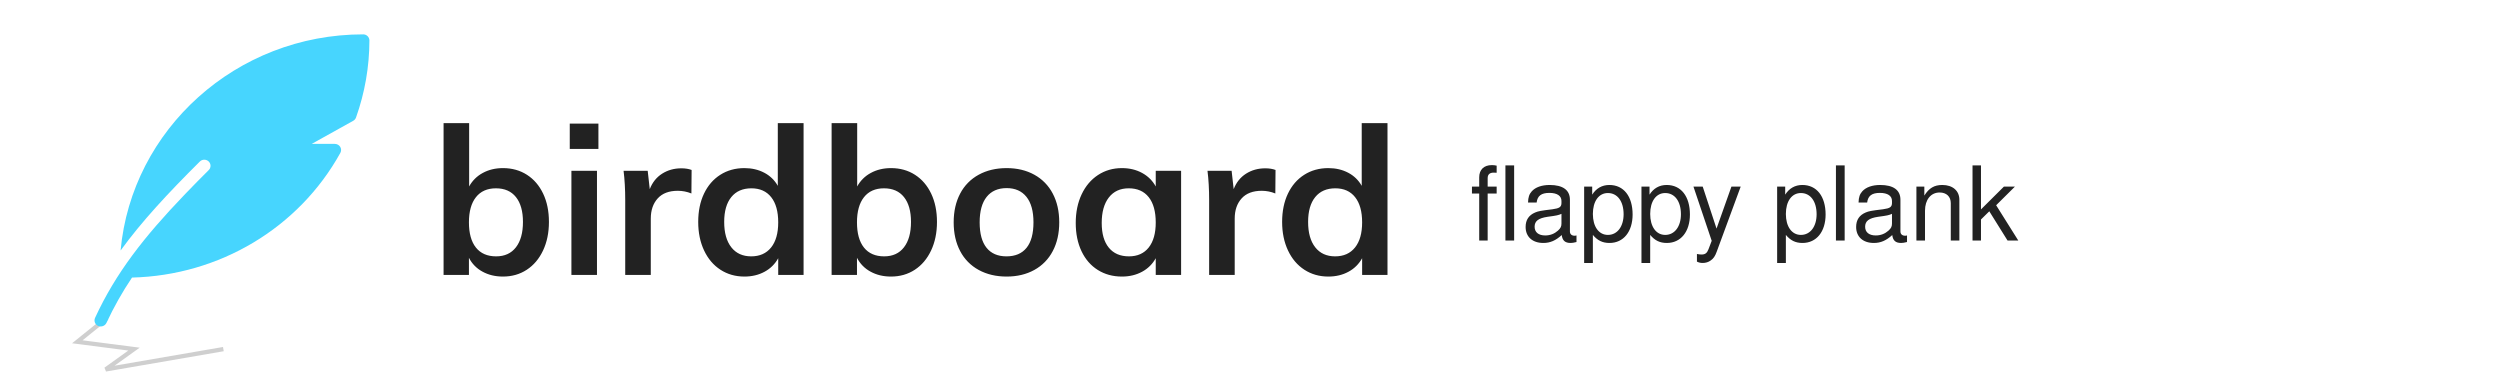
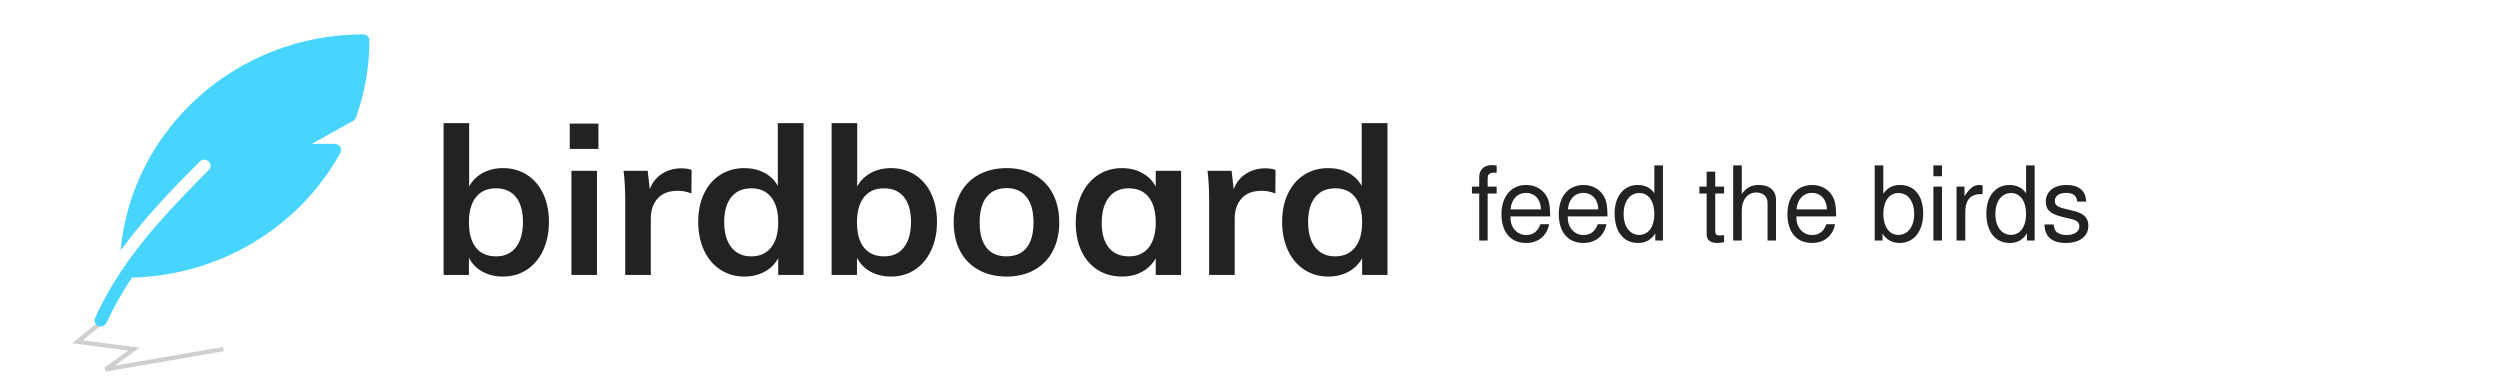
<svg xmlns="http://www.w3.org/2000/svg" width="291" height="45" viewBox="0 0 291 45">
  <g fill="none" fill-rule="evenodd">
    <g fill="#222">
      <path d="M58.544 19.568c1.056 0 1.988.26 2.796.78.808.52 1.436 1.252 1.884 2.196.448.944.672 2.04.672 3.288 0 1.248-.228 2.356-.684 3.324-.456.968-1.088 1.716-1.896 2.244-.808.528-1.732.792-2.772.792-.896 0-1.692-.192-2.388-.576a3.762 3.762 0 0 1-1.572-1.608V32h-2.952V14.336h2.976v7.368a3.893 3.893 0 0 1 1.584-1.572c.688-.376 1.472-.564 2.352-.564zm-.792 10.272c.992 0 1.76-.352 2.304-1.056.544-.704.816-1.688.816-2.952 0-1.248-.272-2.212-.816-2.892-.544-.68-1.32-1.02-2.328-1.02-1.008 0-1.784.344-2.328 1.032-.544.688-.816 1.664-.816 2.928 0 1.28.272 2.26.816 2.94.544.68 1.328 1.02 2.352 1.02zm8.76 2.16V19.88h2.976V32h-2.976zm-.192-17.616h3.336v2.952H66.32v-2.952zm12.984 5.208c.464 0 .864.064 1.2.192l-.024 2.736a4.171 4.171 0 0 0-1.584-.312c-1.024 0-1.804.296-2.34.888-.536.592-.804 1.376-.804 2.352V32h-2.976v-8.688c0-1.28-.064-2.424-.192-3.432h2.808l.24 2.136c.304-.784.784-1.384 1.44-1.8.656-.416 1.4-.624 2.232-.624zm14.232-5.256V32h-2.952v-1.944A3.893 3.893 0 0 1 89 31.628c-.688.376-1.472.564-2.352.564-1.04 0-1.968-.264-2.784-.792-.816-.528-1.452-1.276-1.908-2.244-.456-.968-.684-2.076-.684-3.324 0-1.248.224-2.344.672-3.288.448-.944 1.08-1.676 1.896-2.196.816-.52 1.752-.78 2.808-.78.864 0 1.636.18 2.316.54a3.8 3.8 0 0 1 1.572 1.524v-7.296h3zM87.44 29.84c.992 0 1.764-.344 2.316-1.032.552-.688.828-1.664.828-2.928s-.272-2.24-.816-2.928c-.544-.688-1.312-1.032-2.304-1.032-1.008 0-1.788.34-2.34 1.02-.552.68-.828 1.644-.828 2.892 0 1.264.276 2.248.828 2.952.552.704 1.324 1.056 2.316 1.056zm16.272-10.272c1.056 0 1.988.26 2.796.78.808.52 1.436 1.252 1.884 2.196.448.944.672 2.04.672 3.288 0 1.248-.228 2.356-.684 3.324-.456.968-1.088 1.716-1.896 2.244-.808.528-1.732.792-2.772.792-.896 0-1.692-.192-2.388-.576a3.762 3.762 0 0 1-1.572-1.608V32H96.8V14.336h2.976v7.368a3.893 3.893 0 0 1 1.584-1.572c.688-.376 1.472-.564 2.352-.564zm-.792 10.272c.992 0 1.76-.352 2.304-1.056.544-.704.816-1.688.816-2.952 0-1.248-.272-2.212-.816-2.892-.544-.68-1.32-1.02-2.328-1.02-1.008 0-1.784.344-2.328 1.032-.544.688-.816 1.664-.816 2.928 0 1.28.272 2.26.816 2.94.544.68 1.328 1.02 2.352 1.02zm14.256 2.352c-1.232 0-2.316-.256-3.252-.768a5.245 5.245 0 0 1-2.16-2.196c-.504-.952-.756-2.068-.756-3.348 0-1.28.252-2.396.756-3.348a5.245 5.245 0 0 1 2.16-2.196c.936-.512 2.02-.768 3.252-.768 1.216 0 2.288.256 3.216.768a5.264 5.264 0 0 1 2.148 2.196c.504.952.756 2.068.756 3.348 0 1.28-.252 2.396-.756 3.348a5.264 5.264 0 0 1-2.148 2.196c-.928.512-2 .768-3.216.768zm-.024-2.352c1.024 0 1.804-.332 2.34-.996.536-.664.804-1.652.804-2.964 0-1.296-.272-2.284-.816-2.964-.544-.68-1.312-1.02-2.304-1.02-1.008 0-1.784.34-2.328 1.02-.544.68-.816 1.668-.816 2.964 0 1.312.268 2.3.804 2.964.536.664 1.308.996 2.316.996zm20.328-9.96V32h-2.952v-1.944a3.893 3.893 0 0 1-1.584 1.572c-.688.376-1.472.564-2.352.564-1.056 0-1.992-.256-2.808-.768-.816-.512-1.448-1.24-1.896-2.184-.448-.944-.672-2.04-.672-3.288 0-1.248.228-2.356.684-3.324.456-.968 1.092-1.72 1.908-2.256.816-.536 1.744-.804 2.784-.804.88 0 1.664.188 2.352.564.688.376 1.216.9 1.584 1.572V19.88h2.952zm-6.072 9.96c.992 0 1.76-.344 2.304-1.032.544-.688.816-1.656.816-2.904 0-1.28-.272-2.264-.816-2.952-.544-.688-1.32-1.032-2.328-1.032-.992 0-1.764.356-2.316 1.068-.552.712-.828 1.7-.828 2.964 0 1.248.276 2.208.828 2.88.552.672 1.332 1.008 2.34 1.008zm15.864-10.248c.464 0 .864.064 1.2.192l-.024 2.736a4.171 4.171 0 0 0-1.584-.312c-1.024 0-1.804.296-2.34.888-.536.592-.804 1.376-.804 2.352V32h-2.976v-8.688c0-1.28-.064-2.424-.192-3.432h2.808l.24 2.136c.304-.784.784-1.384 1.44-1.8.656-.416 1.4-.624 2.232-.624zm14.232-5.256V32h-2.952v-1.944a3.893 3.893 0 0 1-1.584 1.572c-.688.376-1.472.564-2.352.564-1.04 0-1.968-.264-2.784-.792-.816-.528-1.452-1.276-1.908-2.244-.456-.968-.684-2.076-.684-3.324 0-1.248.224-2.344.672-3.288.448-.944 1.08-1.676 1.896-2.196.816-.52 1.752-.78 2.808-.78.864 0 1.636.18 2.316.54a3.8 3.8 0 0 1 1.572 1.524v-7.296h3zm-6.096 15.504c.992 0 1.764-.344 2.316-1.032.552-.688.828-1.664.828-2.928s-.272-2.24-.816-2.928c-.544-.688-1.312-1.032-2.304-1.032-1.008 0-1.788.34-2.34 1.02-.552.68-.828 1.644-.828 2.892 0 1.264.276 2.248.828 2.952.552.704 1.324 1.056 2.316 1.056z" />
      <text font-family="Helvetica" font-size="12" transform="translate(51 14)">
-         <tspan x="120.117" y="14"> flappy plank</tspan>
+         <tspan x="120.117" y="14"> feed the birds</tspan>
      </text>
    </g>
    <path stroke="#222" stroke-opacity=".218" stroke-width=".5" d="M12.454 37L9 39.784l6.598.852L12.299 43 26 40.636" />
    <path fill="#47D5FE" d="M42.273 4C27.487 4 15.326 15.078 14.037 29.157c2.457-3.374 5.466-6.621 9.223-10.354a.738.738 0 0 1 1.029-.01c.286.273.29.722.01 1.001a169.806 169.806 0 0 0-2.688 2.732l-.175.184c-4.643 4.842-7.962 9.057-10.372 14.291a.702.702 0 0 0 .365.937.74.74 0 0 0 .963-.356 38.585 38.585 0 0 1 2.974-5.273c10.159-.253 19.406-5.757 24.252-14.515a.696.696 0 0 0-.016-.7.737.737 0 0 0-.625-.344h-2.694l4.83-2.689a.714.714 0 0 0 .328-.384A26.88 26.88 0 0 0 43 4.708.718.718 0 0 0 42.273 4z" />
  </g>
</svg>
